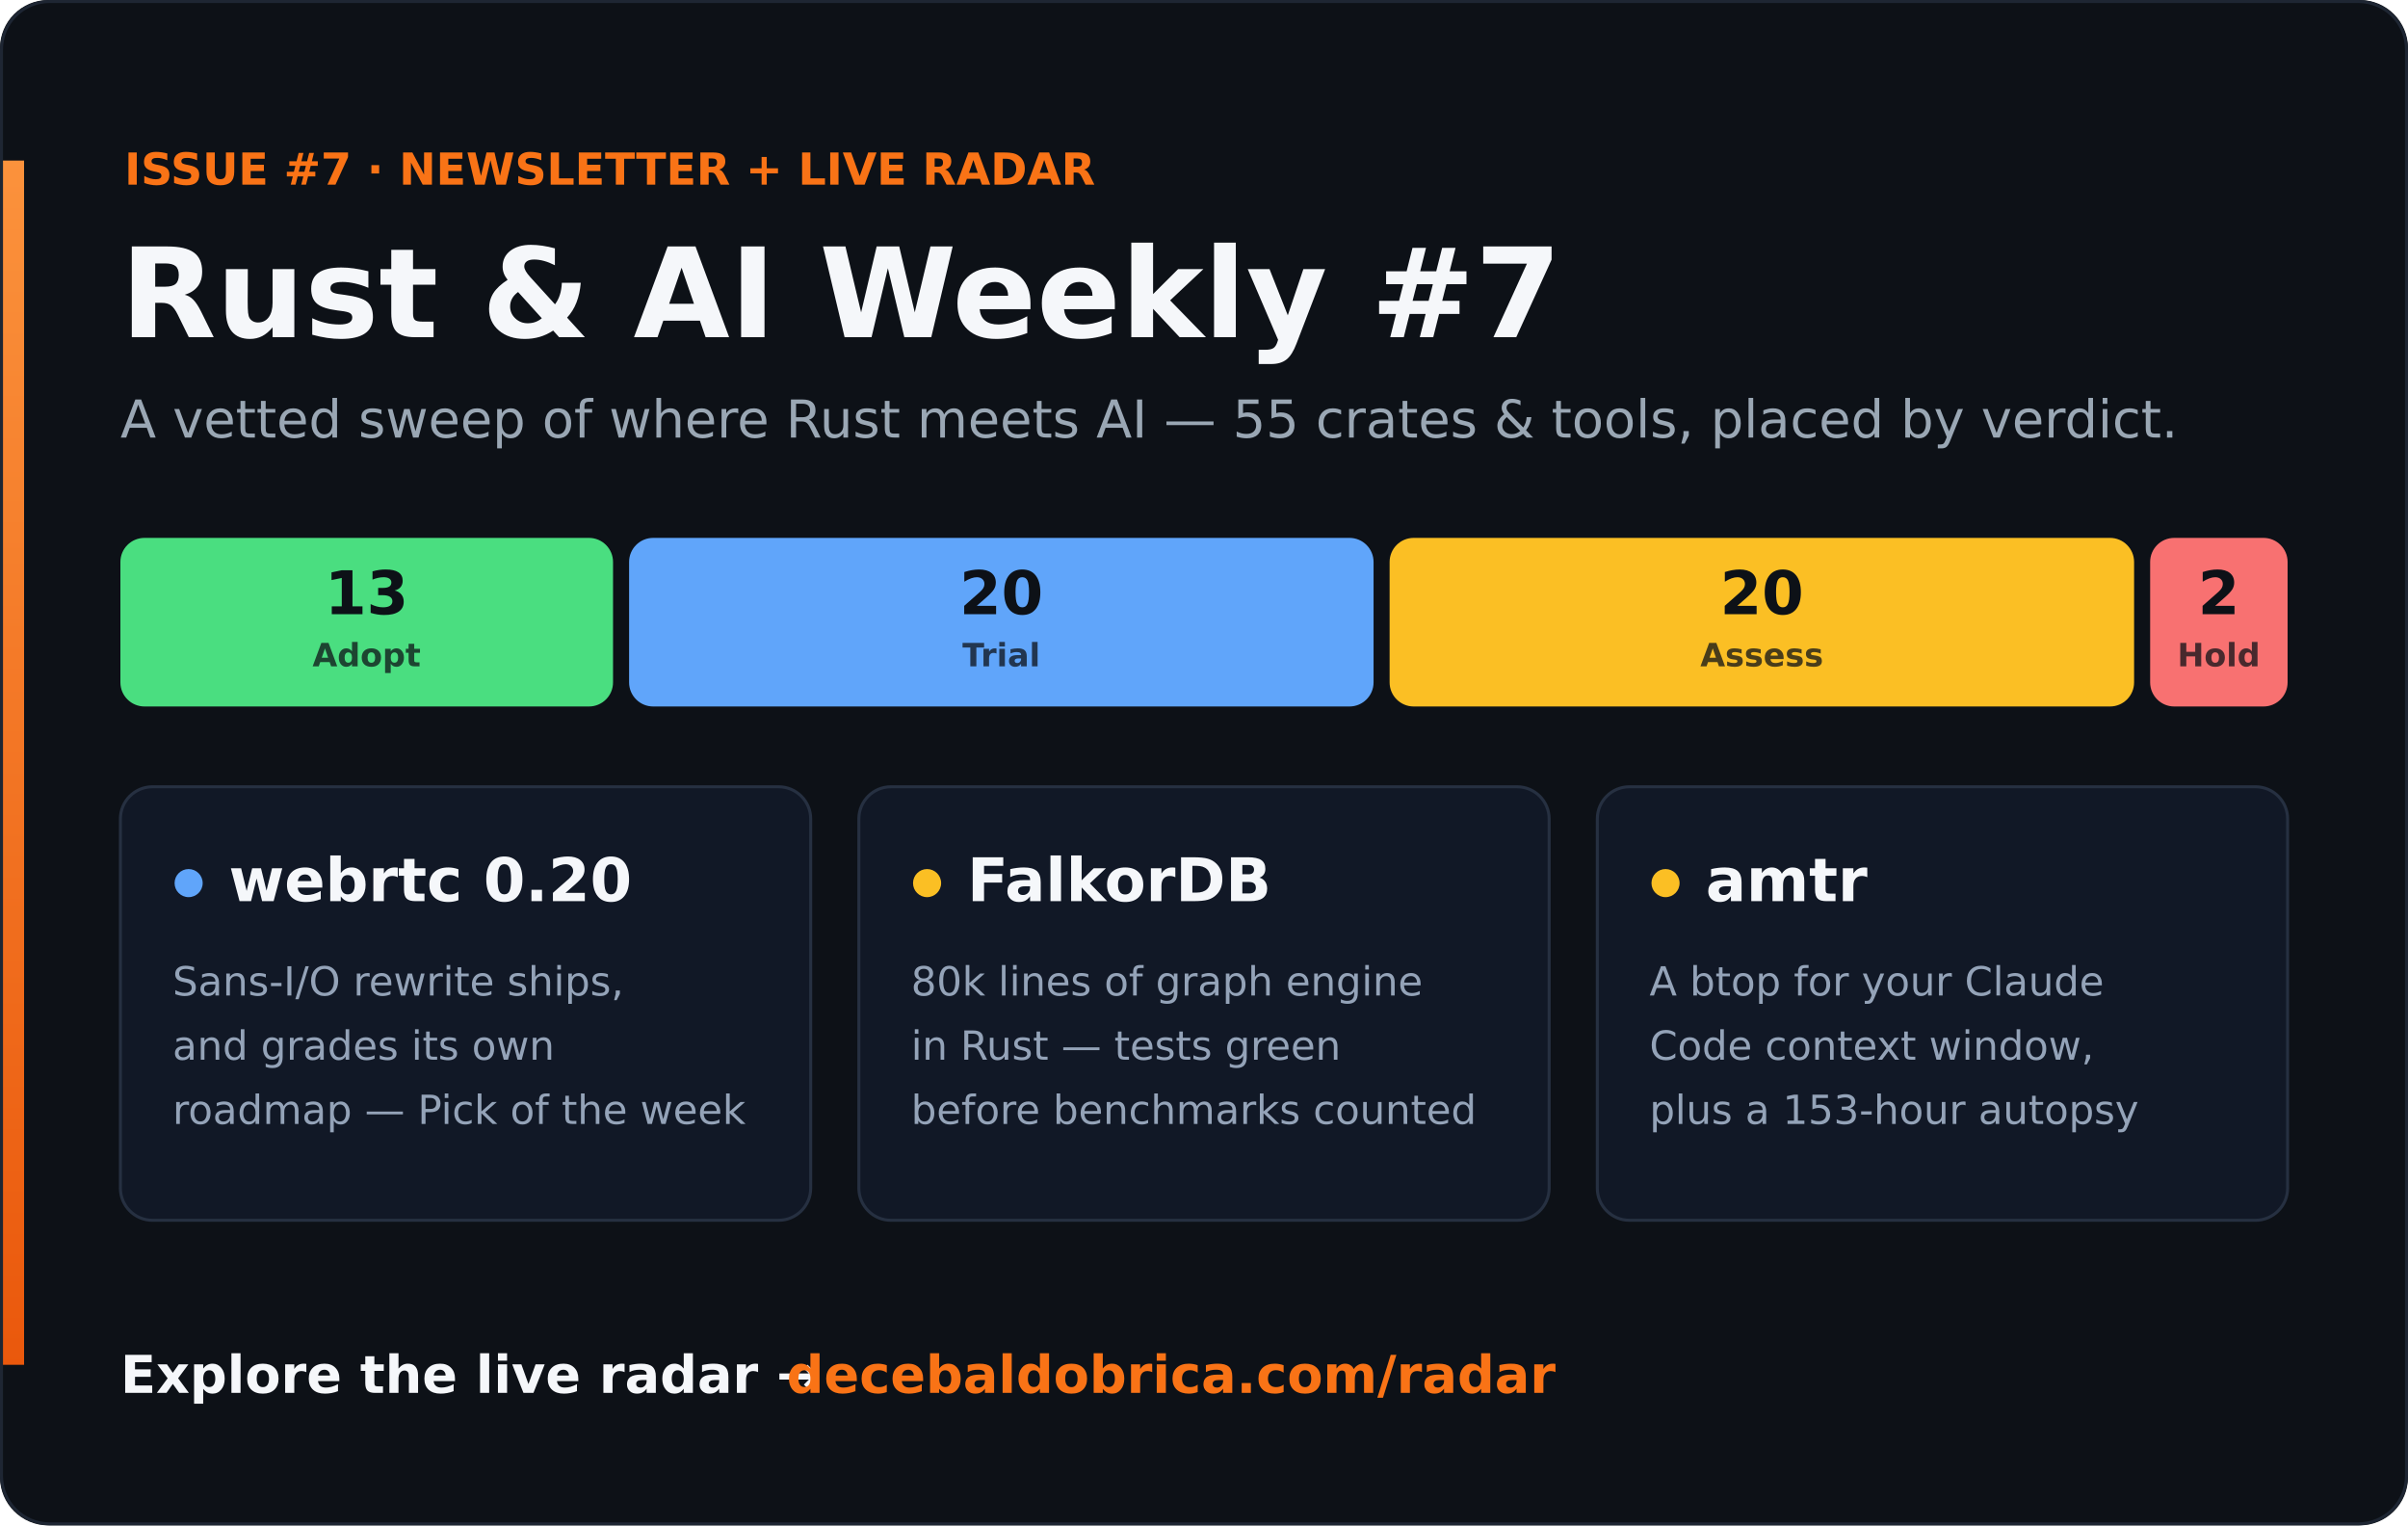
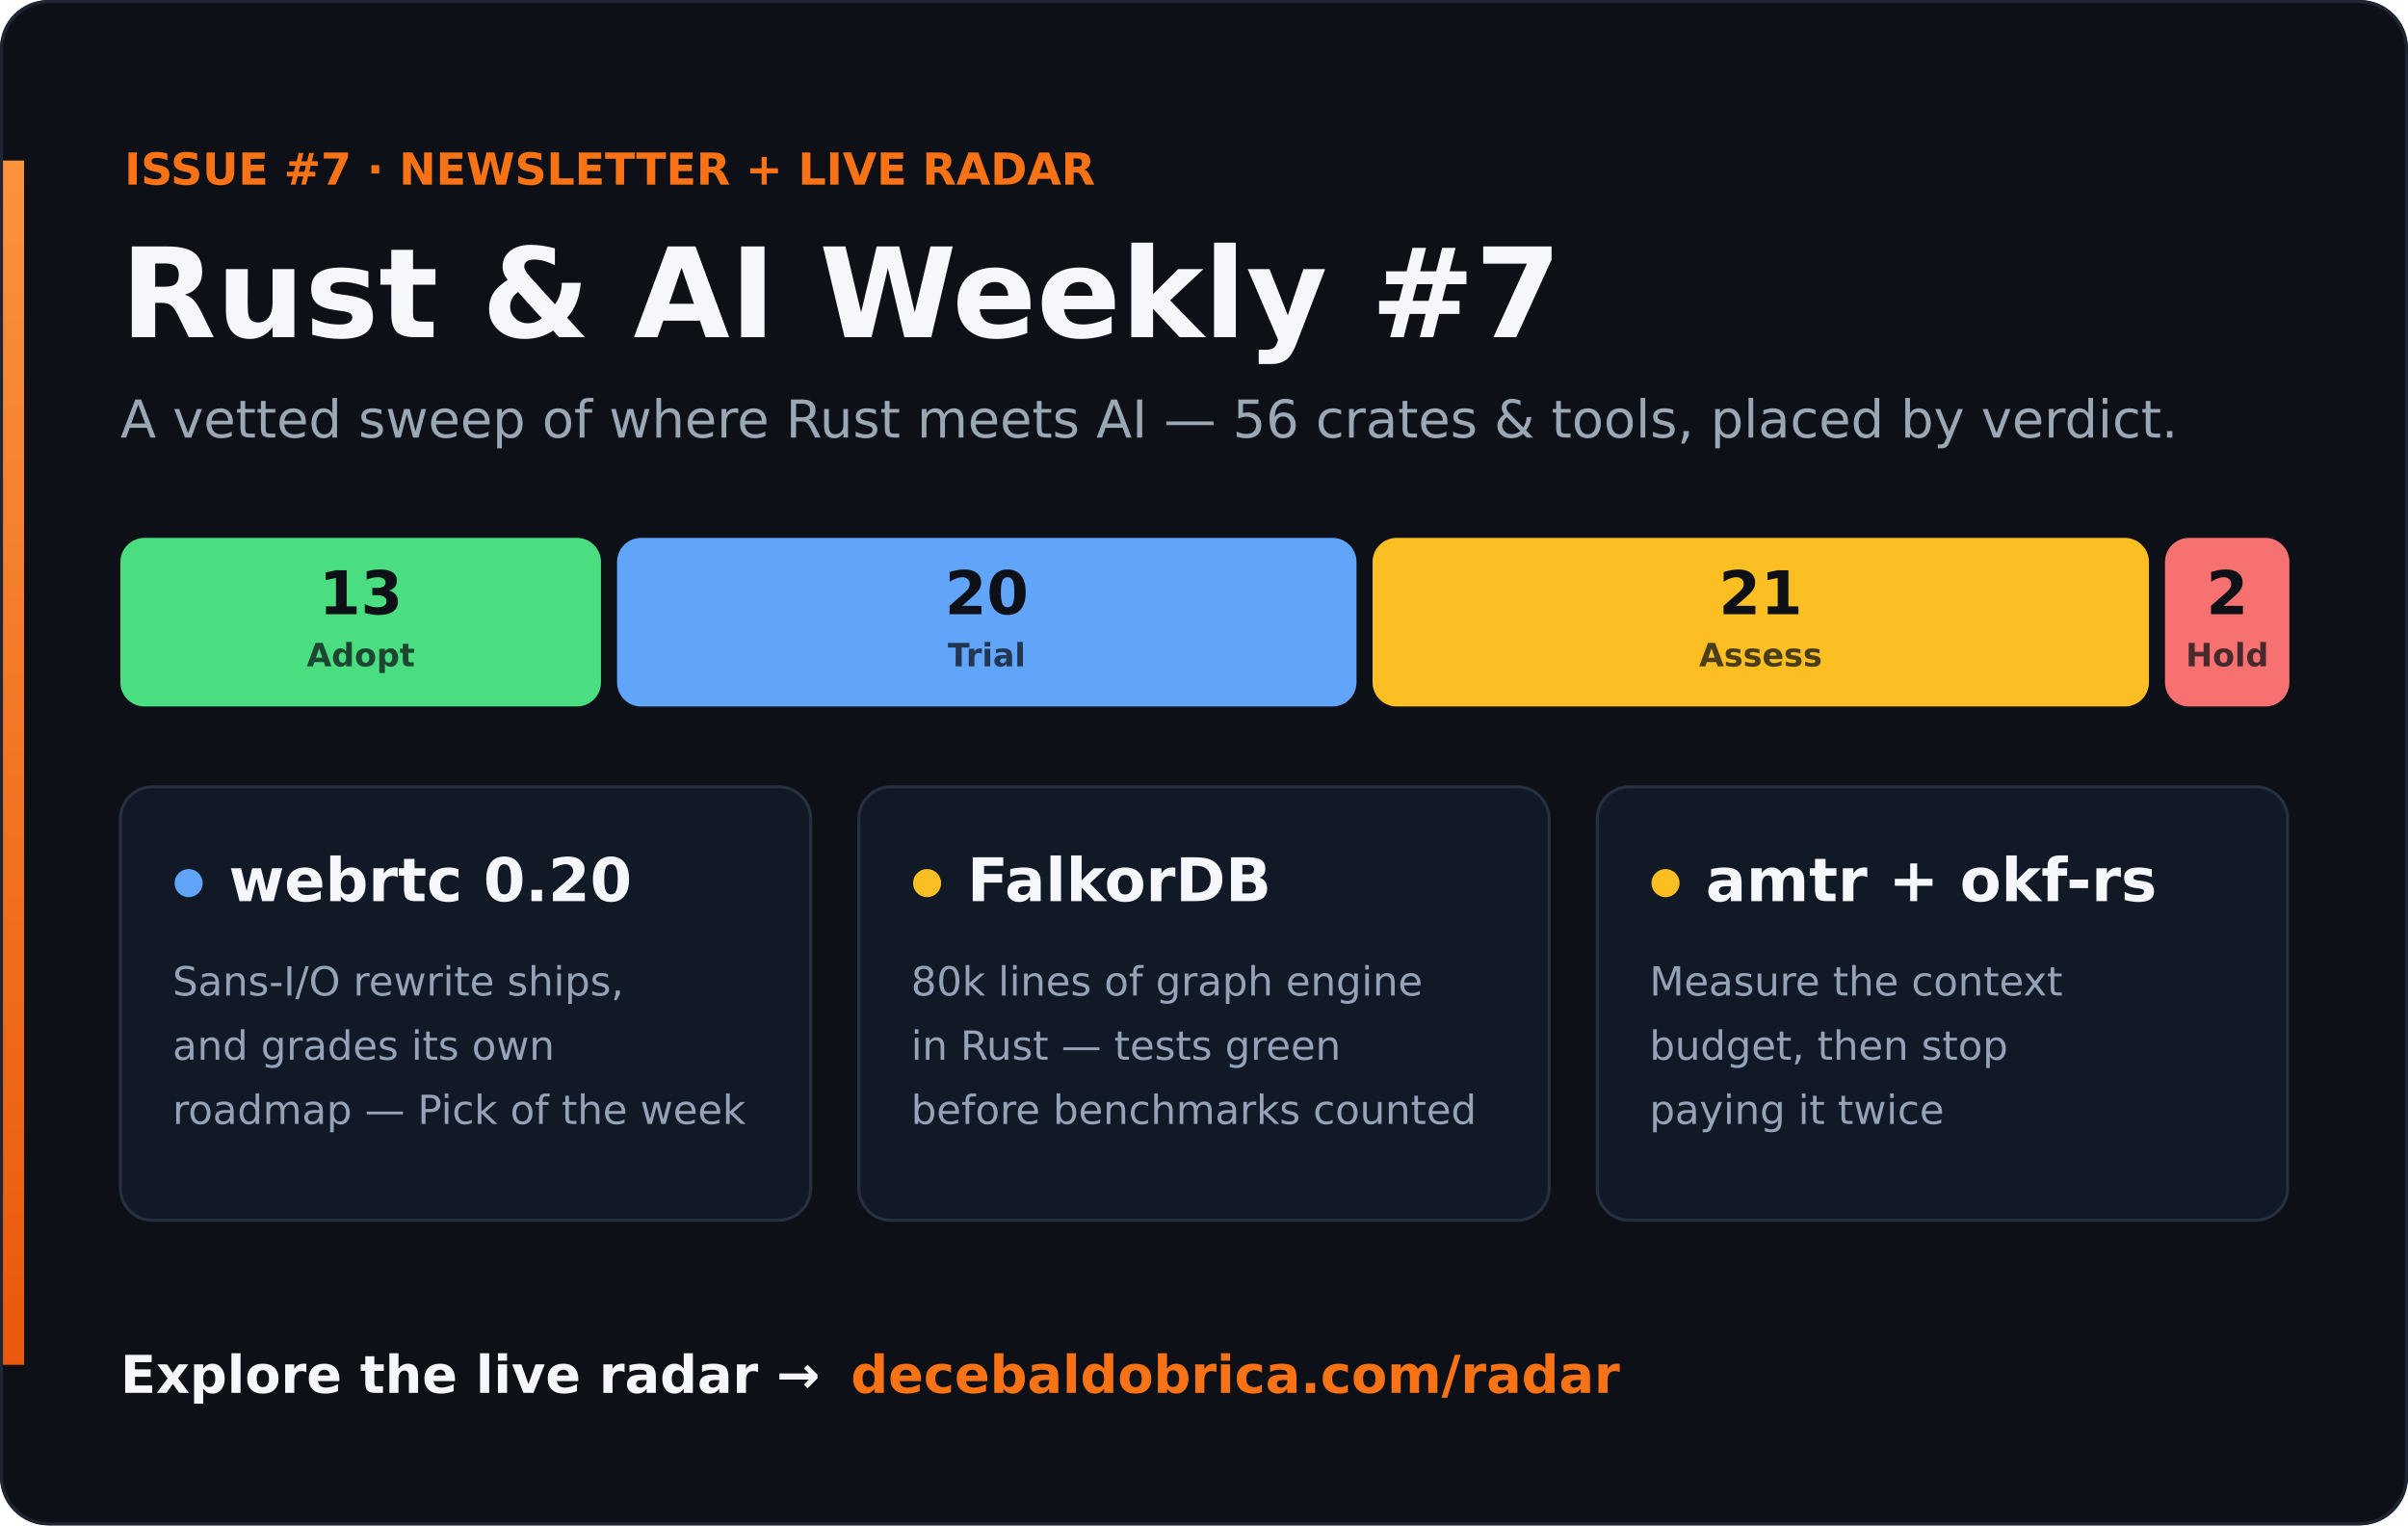
<svg xmlns="http://www.w3.org/2000/svg" width="1200" height="760" viewBox="0 0 1200 760" font-family="DejaVu Sans, Inter, Helvetica, Arial, sans-serif">
  <defs>
    <linearGradient id="accent" x1="0" y1="0" x2="0" y2="1">
      <stop offset="0" stop-color="#fb923c" />
      <stop offset="1" stop-color="#ea580c" />
    </linearGradient>
  </defs>
  <rect x="0" y="0" width="1200" height="760" rx="24" fill="#0d1117" />
  <rect x="0" y="80" width="12" height="600" fill="url(#accent)" />
  <rect x="0.75" y="0.75" width="1198.5" height="758.5" rx="24" fill="none" stroke="#1e2633" stroke-width="1.5" />
  <text x="62" y="92" font-size="22" font-weight="700" fill="#f97316">ISSUE #7 · NEWSLETTER + LIVE RADAR</text>
  <text x="60" y="168" font-size="62" font-weight="800" fill="#f5f7fa">Rust &amp; AI Weekly #7</text>
-   <text x="60" y="218" font-size="26" fill="#9aa7b4">A vetted sweep of where Rust meets AI — 55 crates &amp; tools, placed by verdict.</text>
-   <rect x="60.0" y="268" width="245.5" height="84" rx="12" fill="#4ade80" />
-   <text x="182.7" y="306" text-anchor="middle" font-size="30" font-weight="700" fill="#0d1117">13</text>
-   <text x="182.7" y="332" text-anchor="middle" font-size="16" font-weight="600" fill="#0d1117" opacity="0.75">Adopt</text>
-   <rect x="313.5" y="268" width="371.0" height="84" rx="12" fill="#60a5fa" />
-   <text x="499.0" y="306" text-anchor="middle" font-size="30" font-weight="700" fill="#0d1117">20</text>
-   <text x="499.0" y="332" text-anchor="middle" font-size="16" font-weight="600" fill="#0d1117" opacity="0.75">Trial</text>
-   <rect x="692.5" y="268" width="371.0" height="84" rx="12" fill="#fbbf24" />
-   <text x="878.0" y="306" text-anchor="middle" font-size="30" font-weight="700" fill="#0d1117">20</text>
-   <text x="878.0" y="332" text-anchor="middle" font-size="16" font-weight="600" fill="#0d1117" opacity="0.75">Assess</text>
-   <rect x="1071.5" y="268" width="68.5" height="84" rx="12" fill="#f87171" />
-   <text x="1105.7" y="306" text-anchor="middle" font-size="30" font-weight="700" fill="#0d1117">2</text>
-   <text x="1105.7" y="332" text-anchor="middle" font-size="16" font-weight="600" fill="#0d1117" opacity="0.75">Hold</text>
+   <text x="60" y="218" font-size="26" fill="#9aa7b4">A vetted sweep of where Rust meets AI — 56 crates &amp; tools, placed by verdict.</text>
+   <rect x="60.0" y="268" width="239.5" height="84" rx="12" fill="#4ade80" />
+   <text x="179.8" y="306" text-anchor="middle" font-size="30" font-weight="700" fill="#0d1117">13</text>
+   <text x="179.8" y="332" text-anchor="middle" font-size="16" font-weight="600" fill="#0d1117" opacity="0.75">Adopt</text>
+   <rect x="307.5" y="268" width="368.5" height="84" rx="12" fill="#60a5fa" />
+   <text x="491.7" y="306" text-anchor="middle" font-size="30" font-weight="700" fill="#0d1117">20</text>
+   <text x="491.7" y="332" text-anchor="middle" font-size="16" font-weight="600" fill="#0d1117" opacity="0.75">Trial</text>
+   <rect x="684.0" y="268" width="386.9" height="84" rx="12" fill="#fbbf24" />
+   <text x="877.4" y="306" text-anchor="middle" font-size="30" font-weight="700" fill="#0d1117">21</text>
+   <text x="877.4" y="332" text-anchor="middle" font-size="16" font-weight="600" fill="#0d1117" opacity="0.75">Assess</text>
+   <rect x="1078.9" y="268" width="62.0" height="84" rx="12" fill="#f87171" />
+   <text x="1109.9" y="306" text-anchor="middle" font-size="30" font-weight="700" fill="#0d1117">2</text>
+   <text x="1109.9" y="332" text-anchor="middle" font-size="16" font-weight="600" fill="#0d1117" opacity="0.75">Hold</text>
  <rect x="60" y="392" width="344.0" height="216" rx="16" fill="#111826" stroke="#263041" stroke-width="1.5" />
  <circle cx="94" cy="440" r="7" fill="#60a5fa" />
  <text x="114" y="449" font-size="30" font-weight="700" fill="#f5f7fa">webrtc 0.20</text>
  <text x="86" y="496" font-size="20" fill="#94a3b8">Sans-I/O rewrite ships,</text>
  <text x="86" y="528" font-size="20" fill="#94a3b8">and grades its own</text>
  <text x="86" y="560" font-size="20" fill="#94a3b8">roadmap — Pick of the week</text>
  <rect x="428" y="392" width="344.0" height="216" rx="16" fill="#111826" stroke="#263041" stroke-width="1.5" />
  <circle cx="462" cy="440" r="7" fill="#fbbf24" />
  <text x="482" y="449" font-size="30" font-weight="700" fill="#f5f7fa">FalkorDB</text>
  <text x="454" y="496" font-size="20" fill="#94a3b8">80k lines of graph engine</text>
  <text x="454" y="528" font-size="20" fill="#94a3b8">in Rust — tests green</text>
  <text x="454" y="560" font-size="20" fill="#94a3b8">before benchmarks counted</text>
  <rect x="796" y="392" width="344.0" height="216" rx="16" fill="#111826" stroke="#263041" stroke-width="1.5" />
  <circle cx="830" cy="440" r="7" fill="#fbbf24" />
-   <text x="850" y="449" font-size="30" font-weight="700" fill="#f5f7fa">amtr</text>
-   <text x="822" y="496" font-size="20" fill="#94a3b8">A btop for your Claude</text>
-   <text x="822" y="528" font-size="20" fill="#94a3b8">Code context window,</text>
-   <text x="822" y="560" font-size="20" fill="#94a3b8">plus a 153-hour autopsy</text>
+   <text x="850" y="449" font-size="30" font-weight="700" fill="#f5f7fa">amtr + okf-rs</text>
+   <text x="822" y="496" font-size="20" fill="#94a3b8">Measure the context</text>
+   <text x="822" y="528" font-size="20" fill="#94a3b8">budget, then stop</text>
+   <text x="822" y="560" font-size="20" fill="#94a3b8">paying it twice</text>
  <text x="60" y="694" font-size="26" font-weight="700" fill="#f5f7fa">Explore the live radar →</text>
-   <text x="392" y="694" font-size="26" font-weight="700" fill="#f97316">decebaldobrica.com/radar</text>
+   <text x="424" y="694" font-size="26" font-weight="700" fill="#f97316">decebaldobrica.com/radar</text>
</svg>
